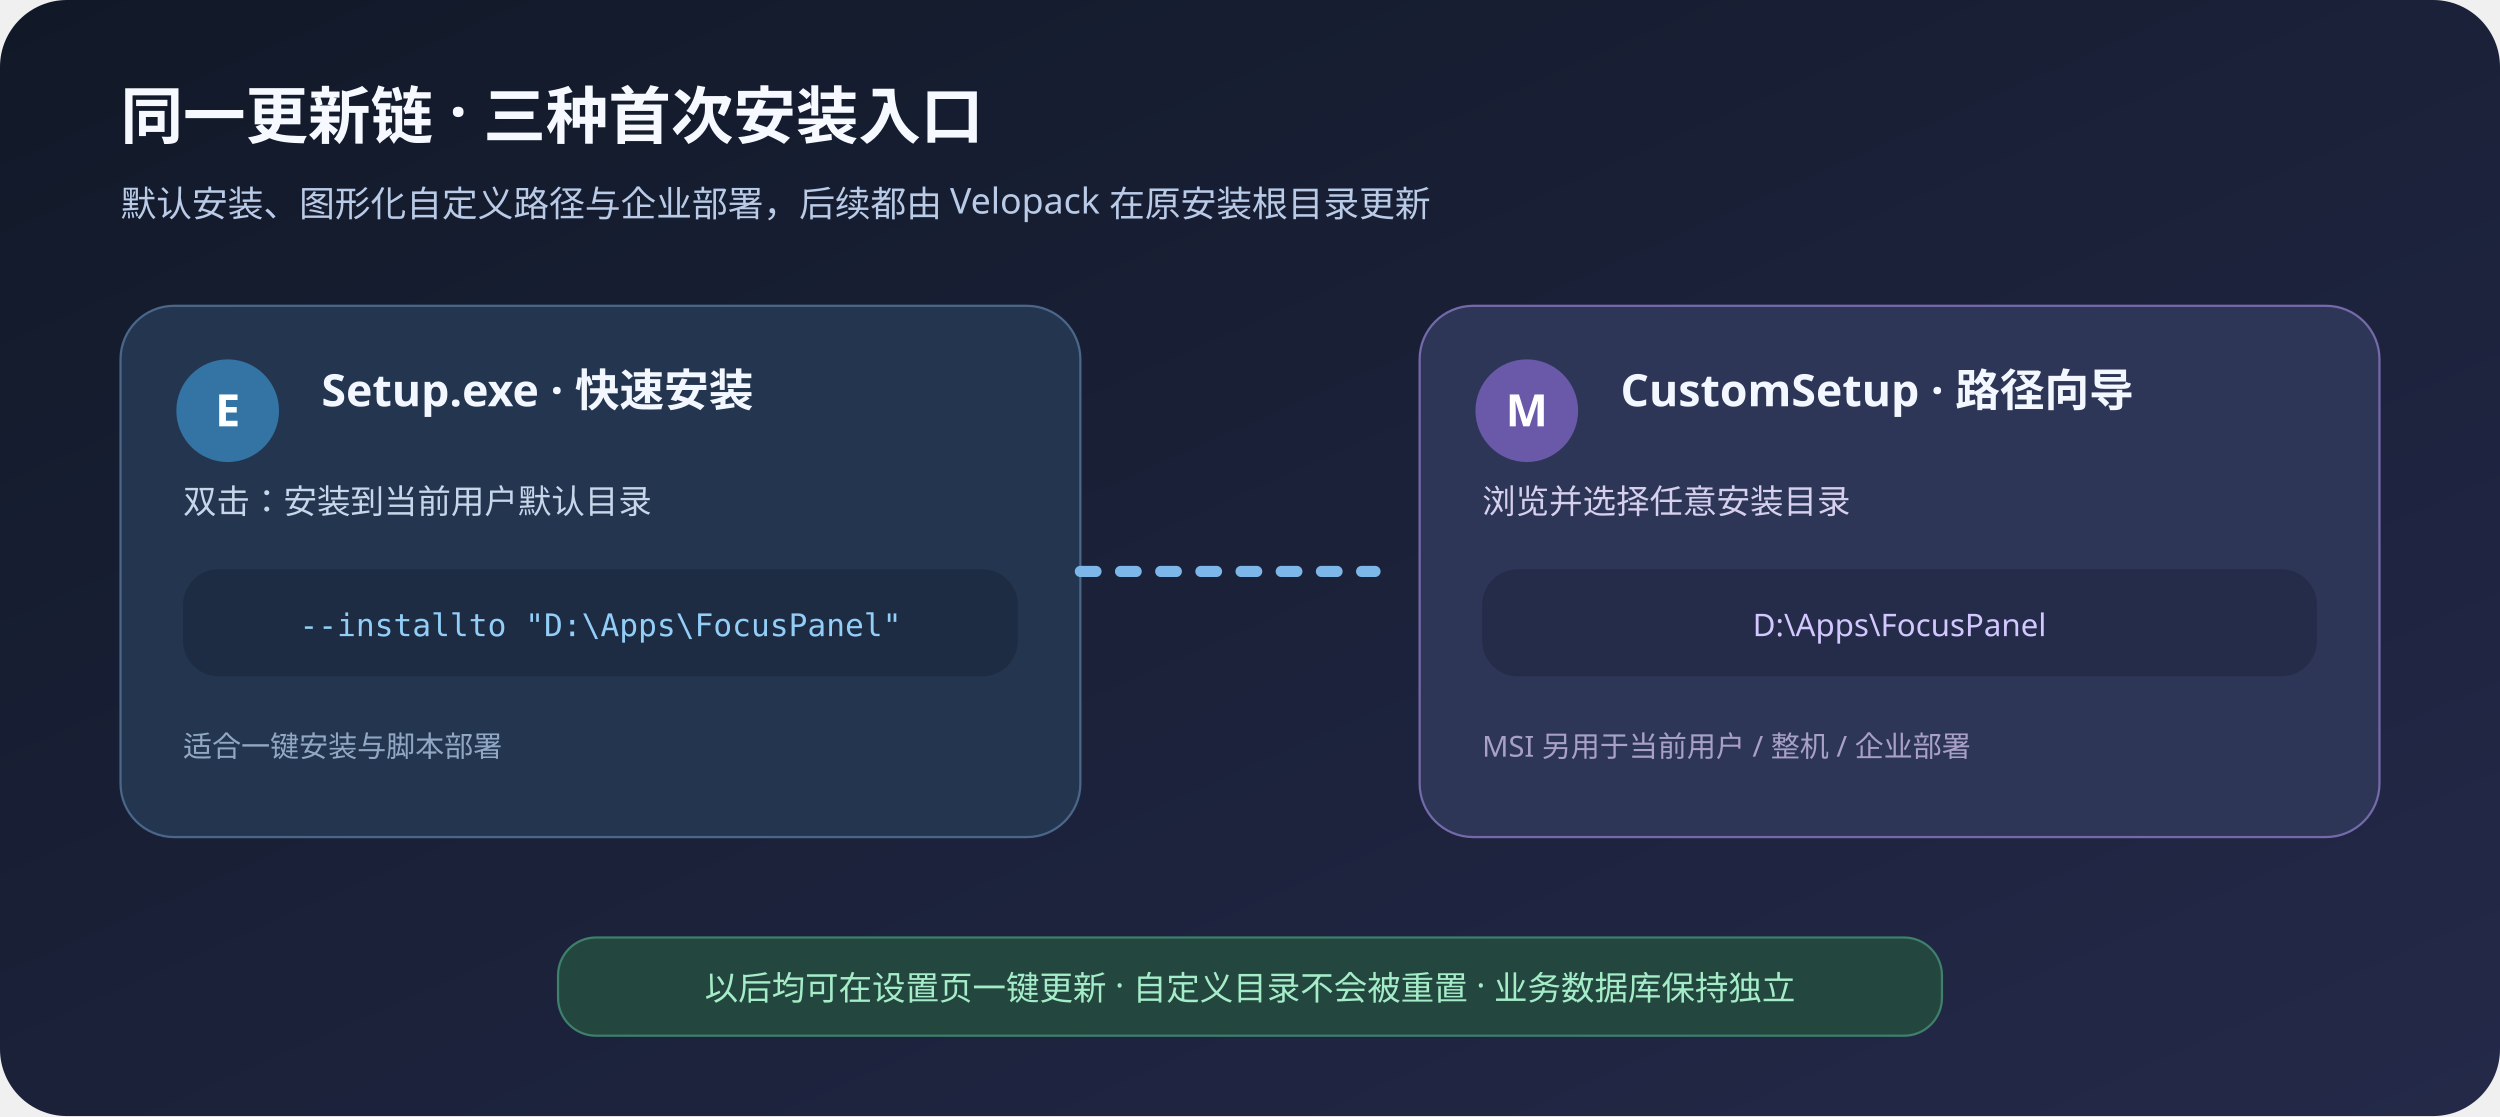
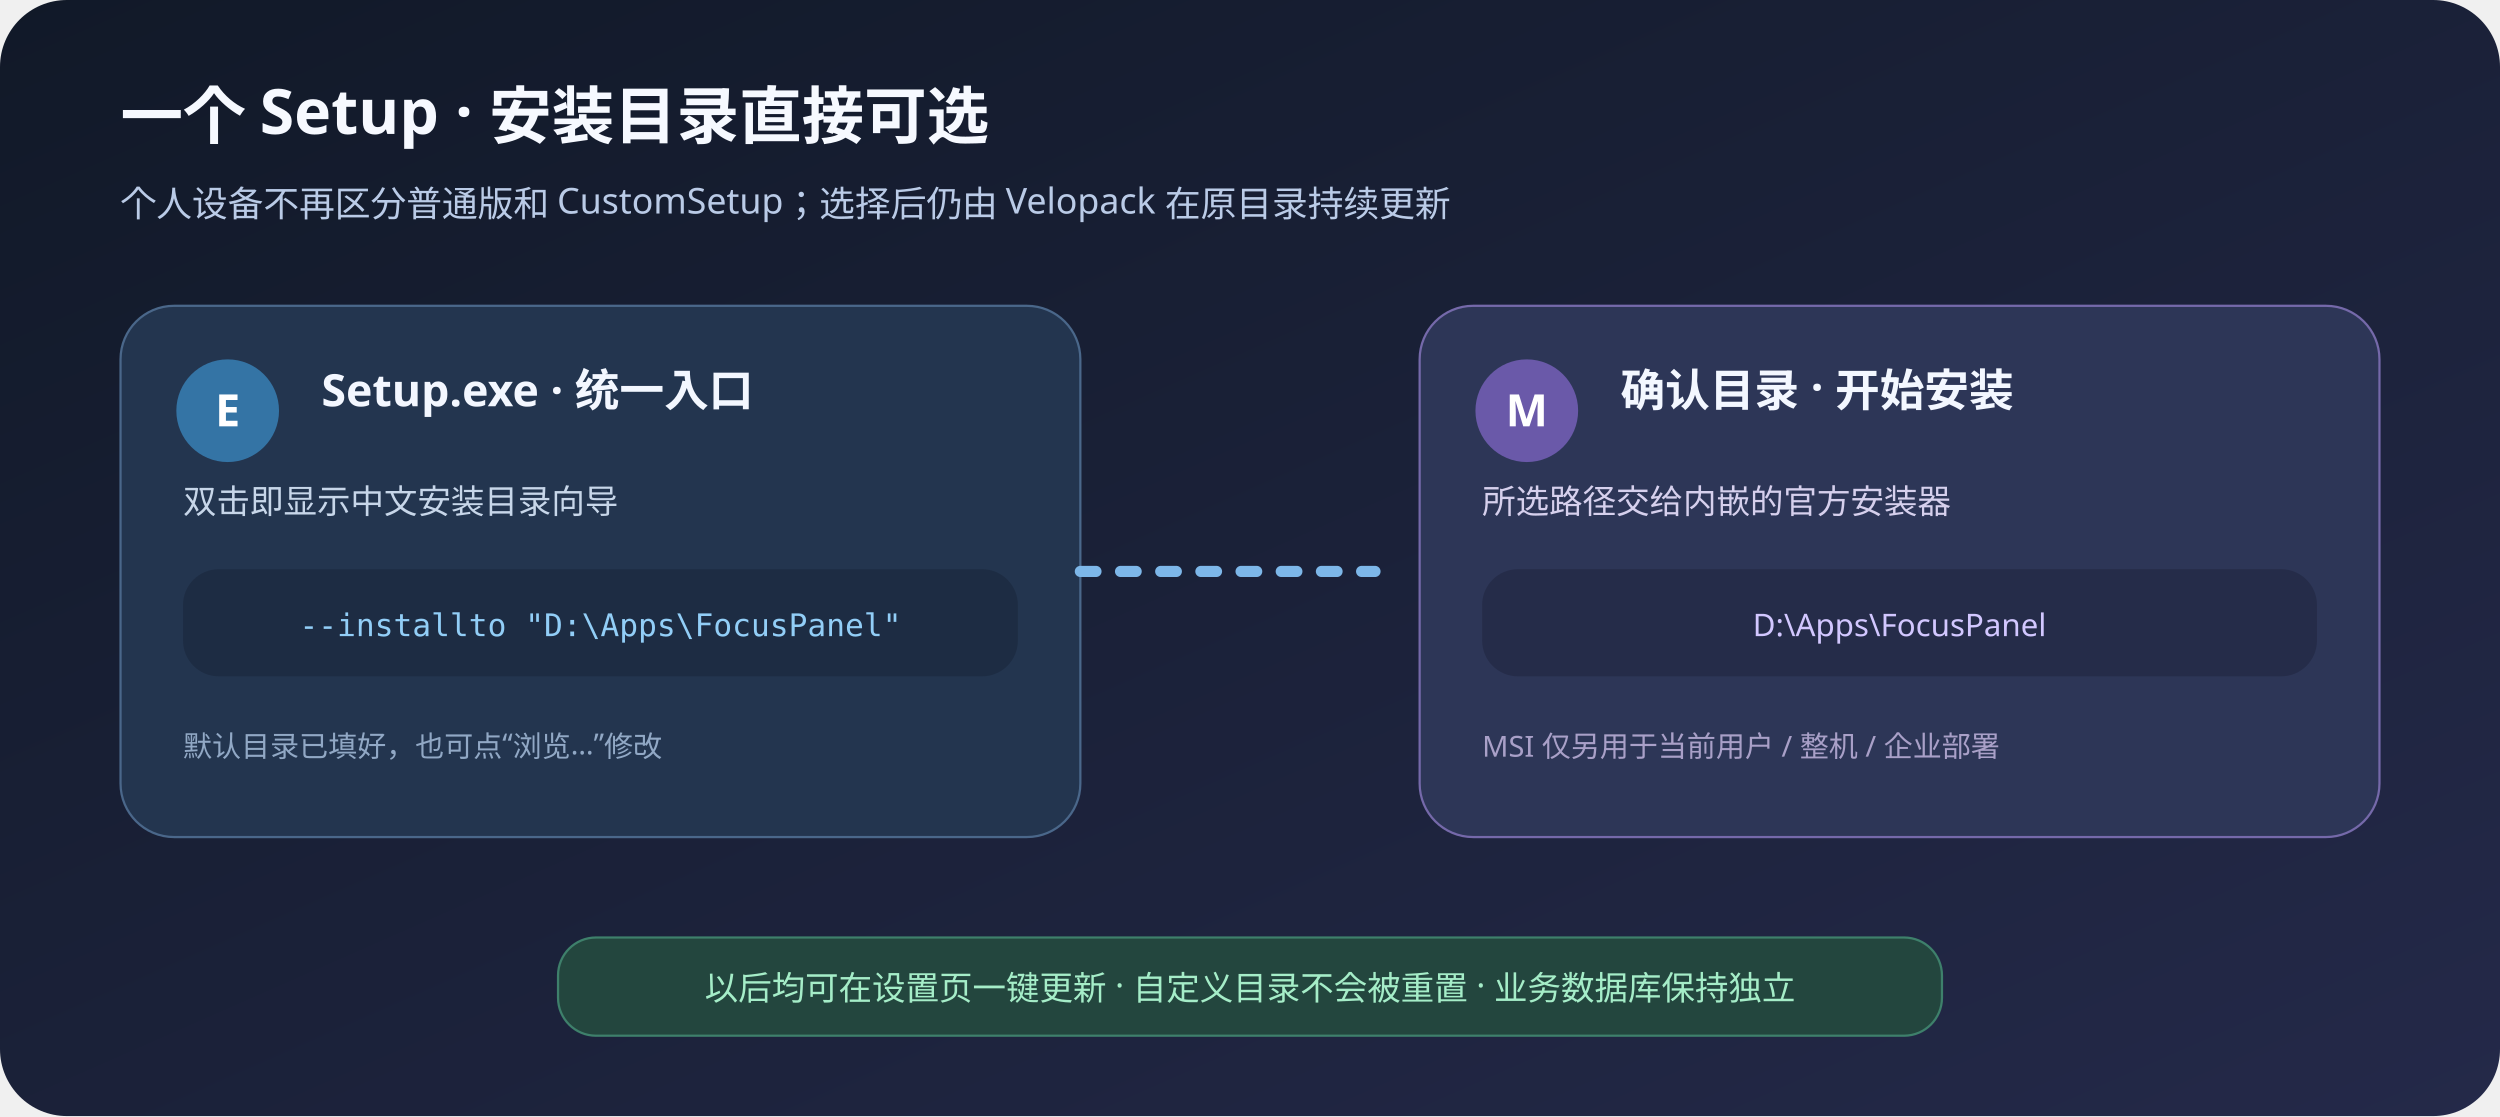
<svg xmlns="http://www.w3.org/2000/svg" width="1120" height="500" viewBox="0 0 1120 500">
  <defs>
    <linearGradient id="bgi" x1="0" y1="0" x2="1" y2="1">
      <stop offset="0" stop-color="#111928" />
      <stop offset="1" stop-color="#242949" />
    </linearGradient>
  </defs>
  <rect width="1120" height="500" rx="30" fill="url(#bgi)" />
-   <text x="54" y="62" fill="#f6f9ff" font-family="Segoe UI, Microsoft YaHei" font-size="28" font-weight="700">同一更新链 · 三种首次安装入口</text>
-   <text x="54" y="97" fill="#bacbe7" font-family="Segoe UI, Microsoft YaHei" font-size="16">默认安装、图形化自定义路径与企业部署，后续都由 Velopack 在原安装根目录更新</text>
+   <text x="54" y="62" fill="#f6f9ff" font-family="Segoe UI, Microsoft YaHei" font-size="28" font-weight="700">一个 Setup · 安装目录直接可选</text>
+   <text x="54" y="97" fill="#bacbe7" font-family="Segoe UI, Microsoft YaHei" font-size="16">个人设备不再区分普通版和 CustomSetup；选择后仍由 Velopack 在原目录持续更新</text>
  <rect x="54" y="137" width="430" height="238" rx="24" fill="#23354f" stroke="#4a678a" />
  <circle cx="102" cy="184" r="23" fill="#3474a5" />
  <text x="102" y="191" text-anchor="middle" fill="#ffffff" font-family="Segoe UI" font-size="20" font-weight="700">E</text>
-   <text x="144" y="182" fill="#f3f7ff" font-family="Segoe UI, Microsoft YaHei" font-size="20" font-weight="700">Setup.exe · 快速安装</text>
-   <text x="82" y="230" fill="#c7d6e9" font-family="Segoe UI, Microsoft YaHei" font-size="15">双击：安装到当前用户默认目录</text>
+   <text x="144" y="182" fill="#f3f7ff" font-family="Segoe UI, Microsoft YaHei" font-size="20" font-weight="700">Setup.exe · 统一入口</text>
+   <text x="82" y="230" fill="#c7d6e9" font-family="Segoe UI, Microsoft YaHei" font-size="15">双击即显示中文安装目录向导</text>
  <rect x="82" y="255" width="374" height="48" rx="16" fill="#1d2c43" />
  <text x="269" y="285" text-anchor="middle" fill="#92cef7" font-family="Consolas, Microsoft YaHei" font-size="14">--installto "D:\Apps\FocusPanel"</text>
-   <text x="82" y="339" fill="#91a8c5" font-family="Segoe UI, Microsoft YaHei" font-size="13">适合一键安装与脚本部署</text>
+   <text x="82" y="339" fill="#91a8c5" font-family="Segoe UI, Microsoft YaHei" font-size="13">默认目录已填好，也可点“浏览…”修改</text>
  <rect x="636" y="137" width="430" height="238" rx="24" fill="#2d3657" stroke="#7569aa" />
  <circle cx="684" cy="184" r="23" fill="#6a59a9" />
  <text x="684" y="191" text-anchor="middle" fill="#ffffff" font-family="Segoe UI" font-size="20" font-weight="700">M</text>
-   <text x="726" y="182" fill="#f3f7ff" font-family="Segoe UI, Microsoft YaHei" font-size="20" font-weight="700">CustomSetup · 路径向导</text>
-   <text x="664" y="230" fill="#d6d0ed" font-family="Segoe UI, Microsoft YaHei" font-size="15">浏览并选择任意安装目录</text>
+   <text x="726" y="182" fill="#f3f7ff" font-family="Segoe UI, Microsoft YaHei" font-size="20" font-weight="700">确认目录 · 开始安装</text>
+   <text x="664" y="230" fill="#d6d0ed" font-family="Segoe UI, Microsoft YaHei" font-size="15">所选路径交给内嵌的官方安装器</text>
  <rect x="664" y="255" width="374" height="48" rx="16" fill="#252c49" />
  <text x="851" y="285" text-anchor="middle" fill="#d2c7ff" font-family="Segoe UI, Microsoft YaHei" font-size="14">D:\Apps\FocusPanel</text>
-   <text x="664" y="339" fill="#a9a0c8" font-family="Segoe UI, Microsoft YaHei" font-size="13">MSI 另用于当前用户 / 整机 / 企业部署</text>
+   <text x="664" y="339" fill="#a9a0c8" font-family="Segoe UI, Microsoft YaHei" font-size="13">MSI 仅另用于当前用户 / 整机 / 企业部署</text>
  <path d="M484 256 H616" stroke="#7db7e9" stroke-width="5" stroke-linecap="round" stroke-dasharray="7 11" />
  <rect x="250" y="420" width="620" height="44" rx="17" fill="#23463e" stroke="#3e806b" />
  <text x="560" y="448" text-anchor="middle" fill="#a5edc8" font-family="Segoe UI, Microsoft YaHei" font-size="15">以后均可在设置页一键更新 · 自定义目录不会被重置 · 业务数据库保持独立</text>
</svg>
